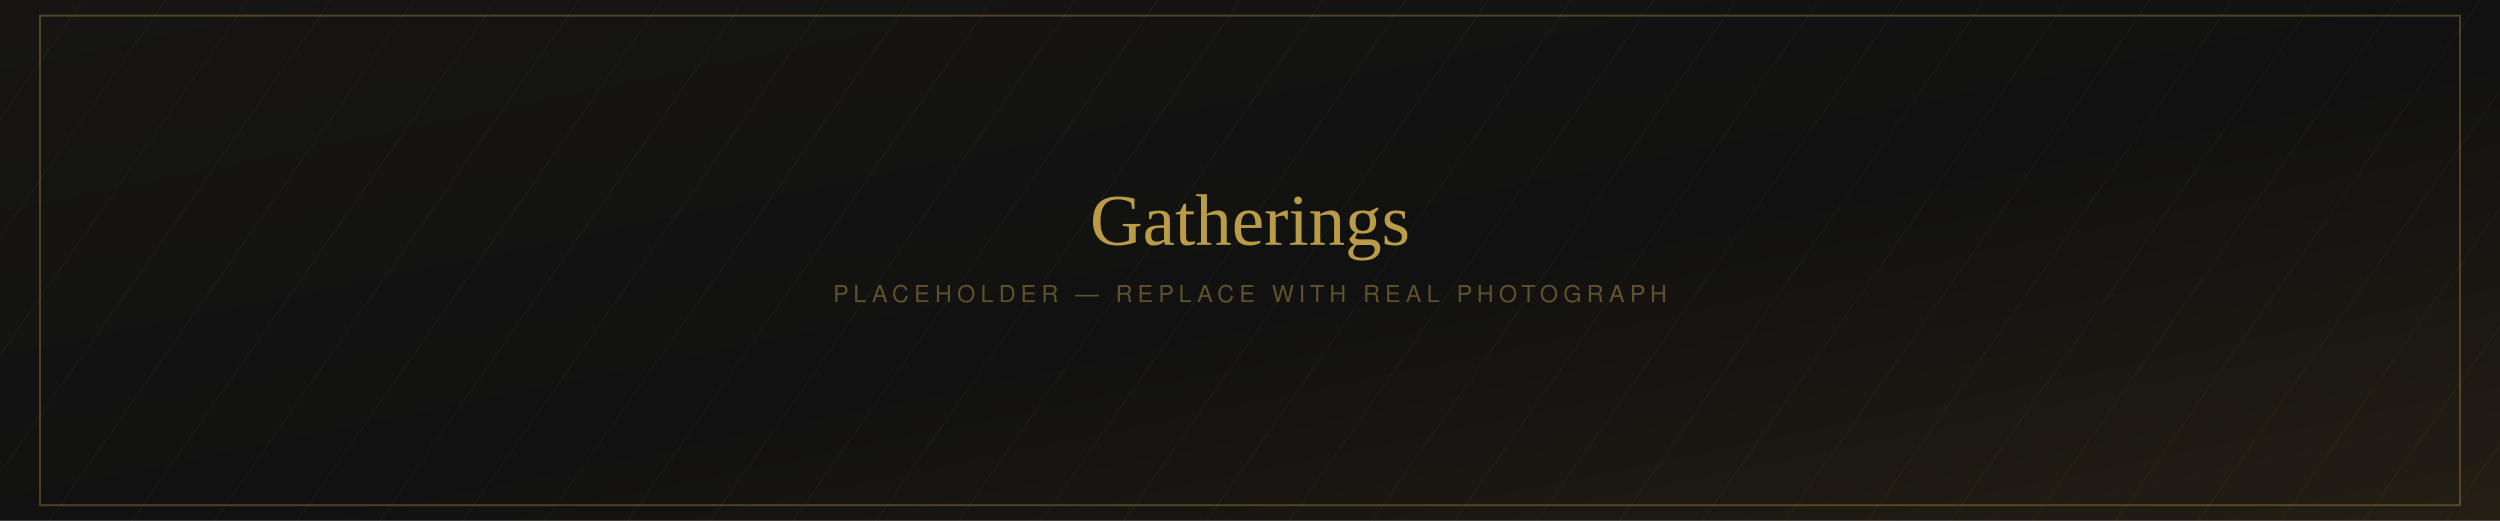
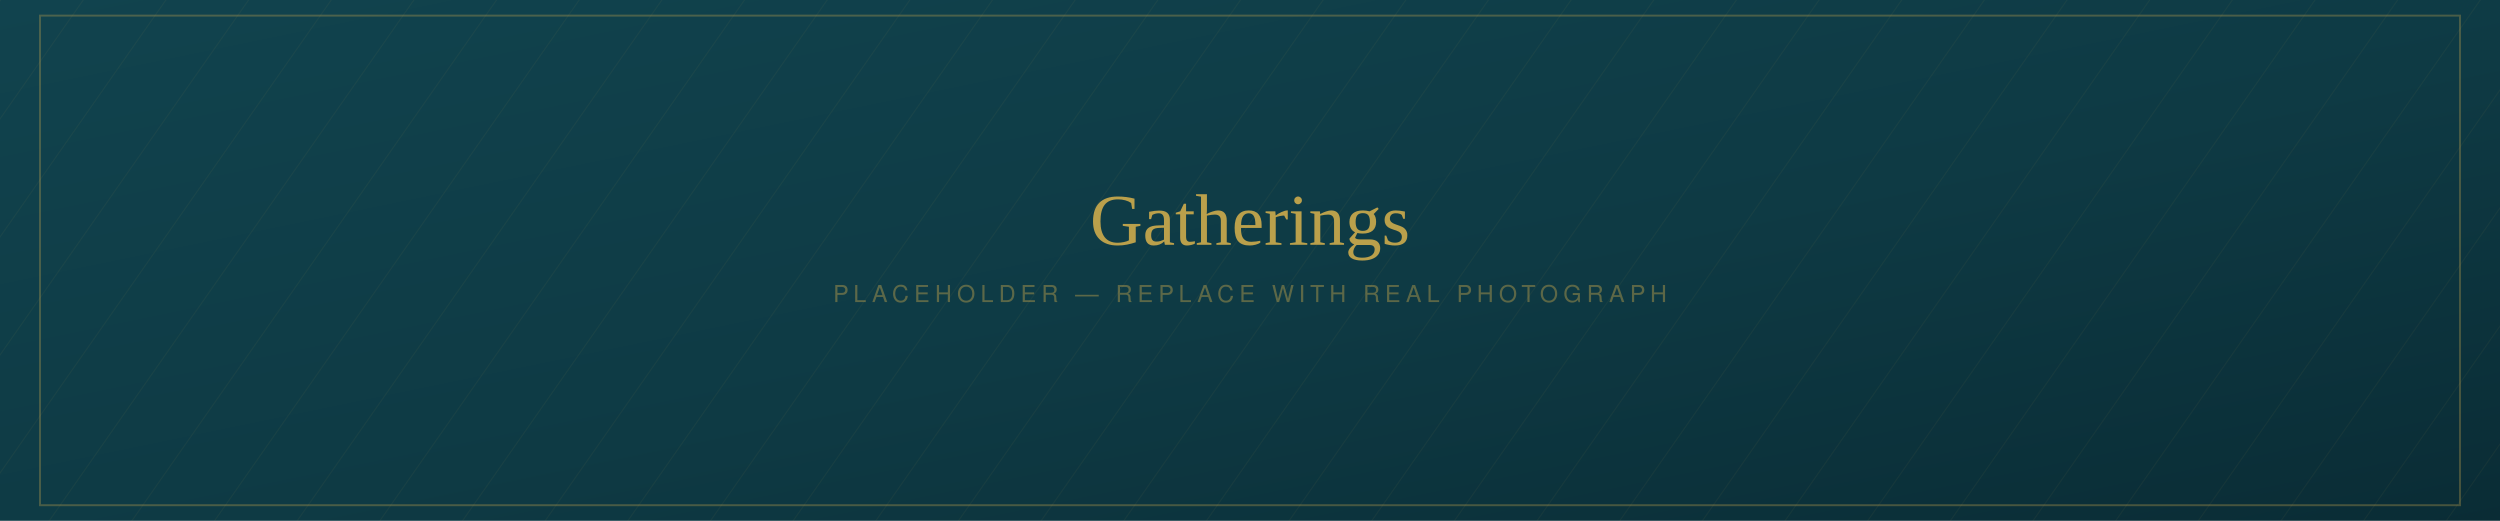
<svg xmlns="http://www.w3.org/2000/svg" viewBox="0 0 1920 400" preserveAspectRatio="xMidYMid slice">
  <defs>
    <linearGradient id="g" x1="0" y1="0" x2="1" y2="1">
-       <stop offset="0%" stop-color="#161513" />
-       <stop offset="55%" stop-color="#111111" />
-       <stop offset="100%" stop-color="#241E13" />
+       <stop offset="0%" stop-color="#11434E" />
+       <stop offset="55%" stop-color="#0E3A44" />
+       <stop offset="100%" stop-color="#0A2C35" />
    </linearGradient>
    <pattern id="p" width="52" height="52" patternUnits="userSpaceOnUse" patternTransform="rotate(35)">
      <line x1="0" y1="0" x2="0" y2="52" stroke="#C9A84C" stroke-width="0.7" opacity="0.12" />
    </pattern>
  </defs>
  <rect width="100%" height="100%" fill="url(#g)" />
  <rect width="100%" height="100%" fill="url(#p)" />
  <rect x="1.6%" y="3%" width="96.8%" height="94%" fill="none" stroke="#C9A84C" stroke-width="1.5" opacity="0.32" />
  <text x="50%" y="47%" text-anchor="middle" font-family="Georgia, 'Times New Roman', serif" font-size="56" fill="#C9A84C" opacity="0.92">Gatherings</text>
  <text x="50%" y="47%" dy="44" text-anchor="middle" font-family="Helvetica, Arial, sans-serif" font-size="18" letter-spacing="4" fill="#C9A84C" opacity="0.42">PLACEHOLDER — REPLACE WITH REAL PHOTOGRAPH</text>
</svg>
